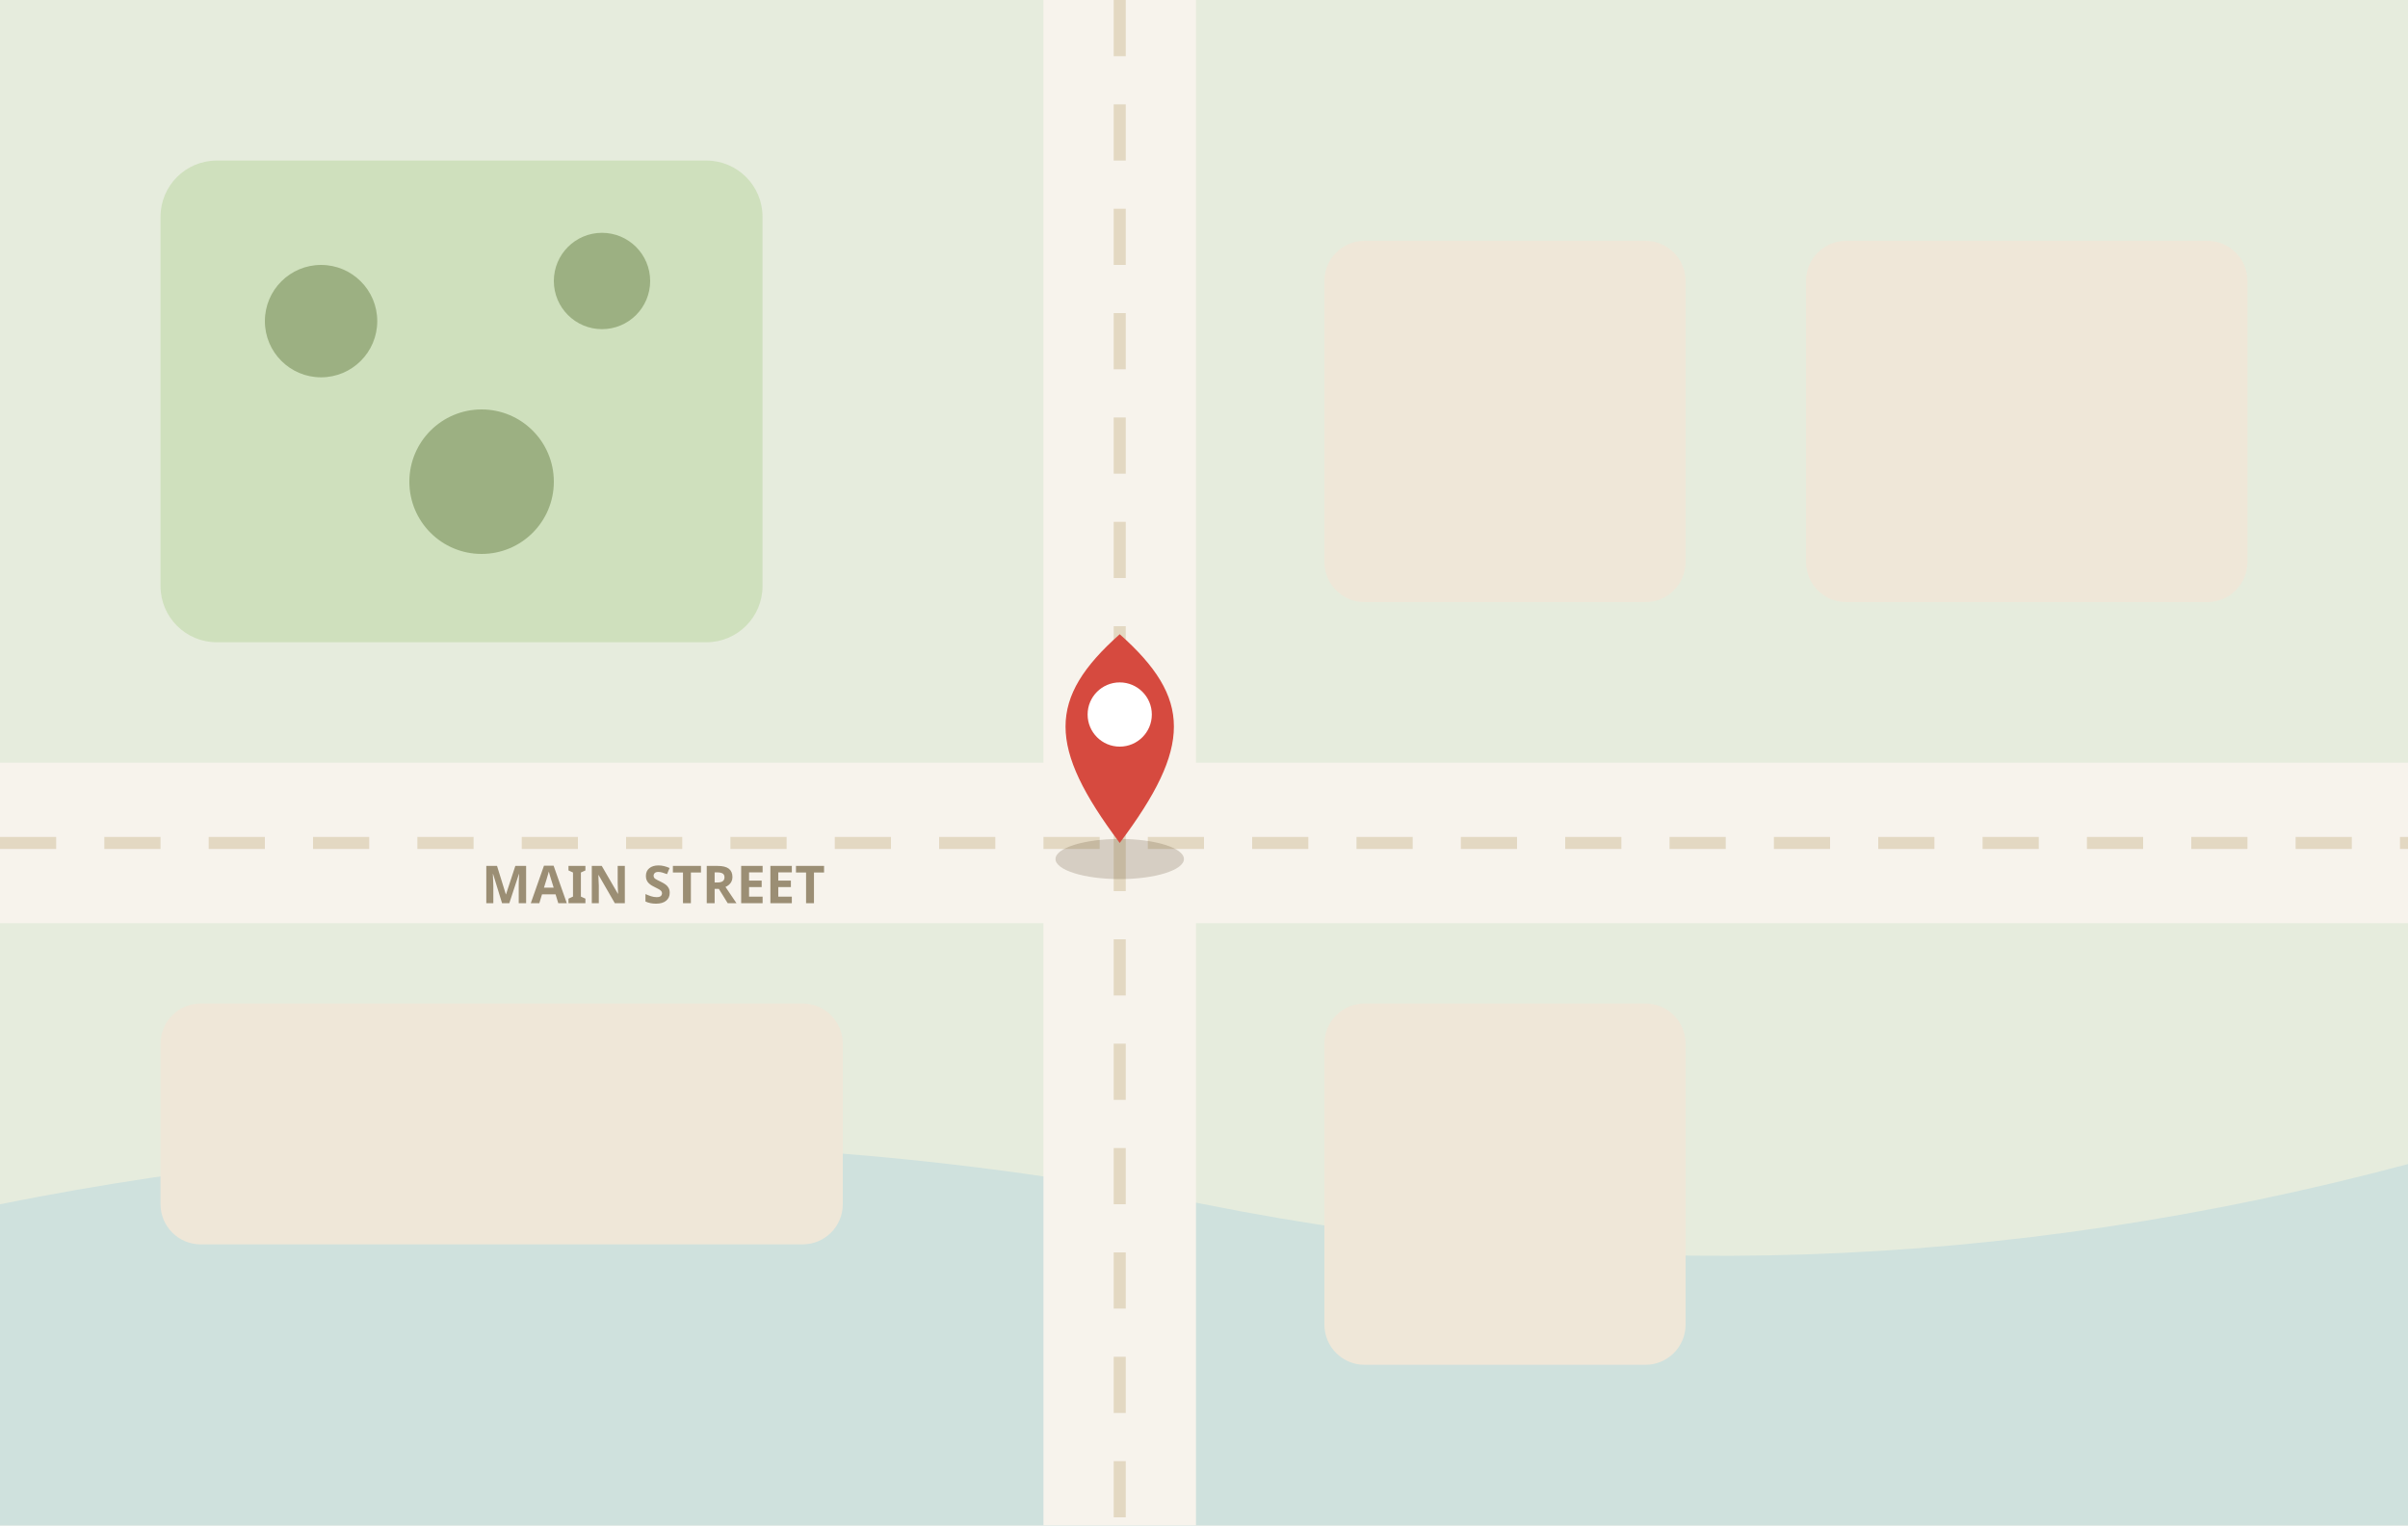
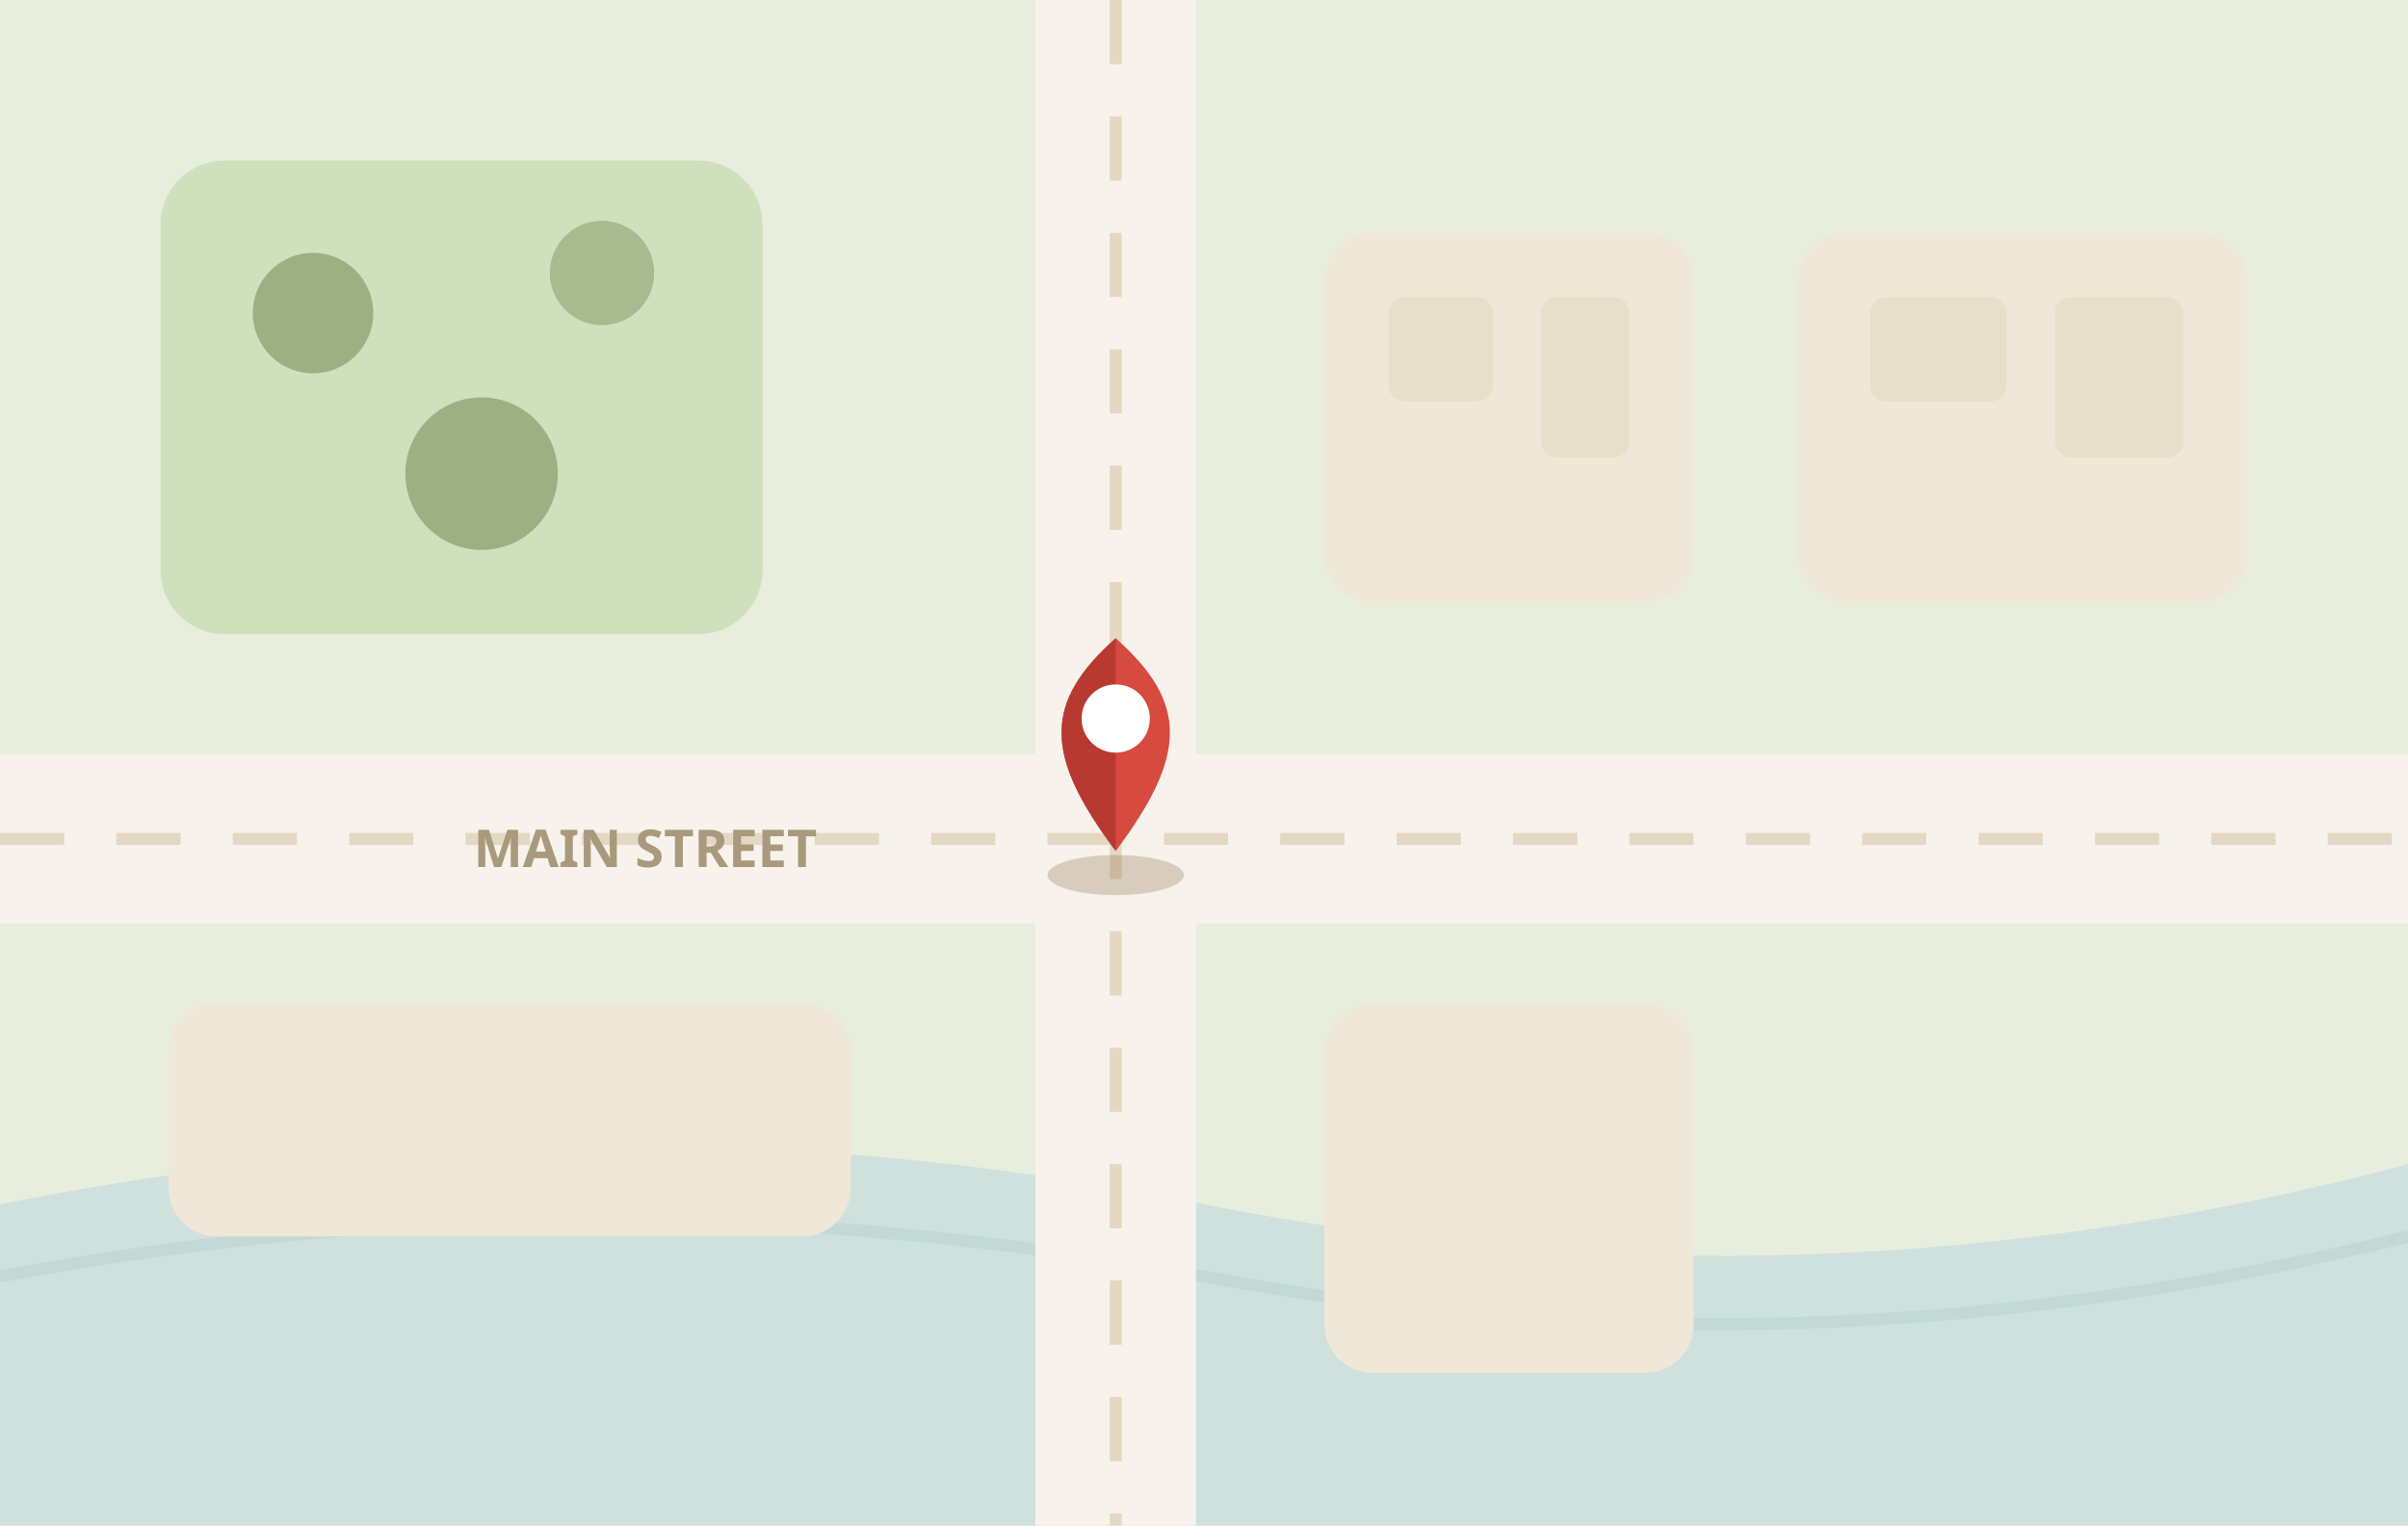
<svg xmlns="http://www.w3.org/2000/svg" viewBox="0 0 600 380" role="img" aria-label="Stylized illustrated map showing Little Town Playhouse on Main Street.">
-   <rect width="600" height="380" fill="#e6ecdd" />
-   <rect x="40" y="40" width="150" height="120" rx="14" fill="#cfe0bd" />
-   <circle cx="80" cy="80" r="14" fill="#9CB082" />
-   <circle cx="120" cy="120" r="18" fill="#9CB082" />
-   <circle cx="150" cy="70" r="12" fill="#9CB082" />
+   <rect width="600" height="380" fill="#e8eede" />
+   <rect x="40" y="40" width="150" height="118" rx="16" fill="#cfe0bd" />
+   <circle cx="78" cy="78" r="15" fill="#9CB082" />
+   <circle cx="120" cy="118" r="19" fill="#9CB082" />
+   <circle cx="150" cy="68" r="13" fill="#a7bb8e" />
  <path d="M0 300 Q150 270 300 300 T600 290 V380 H0 Z" fill="#cfe1dd" />
-   <rect x="0" y="190" width="600" height="40" fill="#F7F3EC" />
-   <rect x="260" y="0" width="38" height="380" fill="#F7F3EC" />
-   <line x1="0" y1="210" x2="600" y2="210" stroke="#e3d8c2" stroke-width="3" stroke-dasharray="14 12" />
-   <line x1="279" y1="0" x2="279" y2="380" stroke="#e3d8c2" stroke-width="3" stroke-dasharray="14 12" />
-   <rect x="330" y="60" width="90" height="90" rx="10" fill="#efe7d8" />
-   <rect x="450" y="60" width="110" height="90" rx="10" fill="#efe7d8" />
-   <rect x="330" y="250" width="90" height="90" rx="10" fill="#efe7d8" />
-   <rect x="40" y="250" width="170" height="60" rx="10" fill="#efe7d8" />
-   <text x="120" y="225" font-family="Poppins, sans-serif" font-size="13" font-weight="600" fill="#9b8e74">MAIN STREET</text>
-   <g transform="translate(279,180)">
-     <ellipse cx="0" cy="34" rx="16" ry="5" fill="rgba(80,60,30,0.2)" />
+   <path d="M0 318 Q150 290 300 318 T600 308" fill="none" stroke="#bcd6d1" stroke-width="3" opacity="0.7" />
+   <rect x="0" y="188" width="600" height="42" fill="#F7F3EC" />
+   <rect x="258" y="0" width="40" height="380" fill="#F7F3EC" />
+   <line x1="0" y1="209" x2="600" y2="209" stroke="#e3d8c2" stroke-width="3" stroke-dasharray="16 13" />
+   <line x1="278" y1="0" x2="278" y2="380" stroke="#e3d8c2" stroke-width="3" stroke-dasharray="16 13" />
+   <g fill="#efe7d8">
+     <rect x="330" y="58" width="92" height="92" rx="12" />
+     <rect x="448" y="58" width="112" height="92" rx="12" />
+     <rect x="330" y="250" width="92" height="92" rx="12" />
+     <rect x="42" y="250" width="170" height="58" rx="12" />
+   </g>
+   <g fill="#e6dcc6" opacity="0.7">
+     <rect x="346" y="74" width="26" height="26" rx="4" />
+     <rect x="384" y="74" width="22" height="40" rx="4" />
+     <rect x="466" y="74" width="34" height="26" rx="4" />
+     <rect x="512" y="74" width="32" height="40" rx="4" />
+   </g>
+   <text x="118" y="216" font-family="Poppins, sans-serif" font-size="13" font-weight="600" fill="#a99a7d">MAIN STREET</text>
+   <g transform="translate(278,182)">
+     <ellipse cx="0" cy="36" rx="17" ry="5" fill="#7a5a2e" opacity="0.25" />
    <g>
-       <animateTransform attributeName="transform" type="translate" values="0 0;0 -6;0 0" dur="2.6s" repeatCount="indefinite" additive="sum" />
-       <path d="M0 30 C-18 6 -18 -6 0 -22 C18 -6 18 6 0 30 Z" fill="#D64A3F" />
-       <circle cx="0" cy="-2" r="8" fill="#fff" />
+       <path d="M0 30 C-18 6 -18 -7 0 -23 C18 -7 18 6 0 30 Z" fill="#D64A3F" />
+       <path d="M0 30 C-18 6 -18 -7 0 -23 Z" fill="#b8392f" />
+       <circle cx="0" cy="-3" r="8.5" fill="#fff" />
+       <animateTransform attributeName="transform" type="translate" values="0 0;0 -7;0 0" dur="2.6s" repeatCount="indefinite" />
    </g>
  </g>
</svg>
